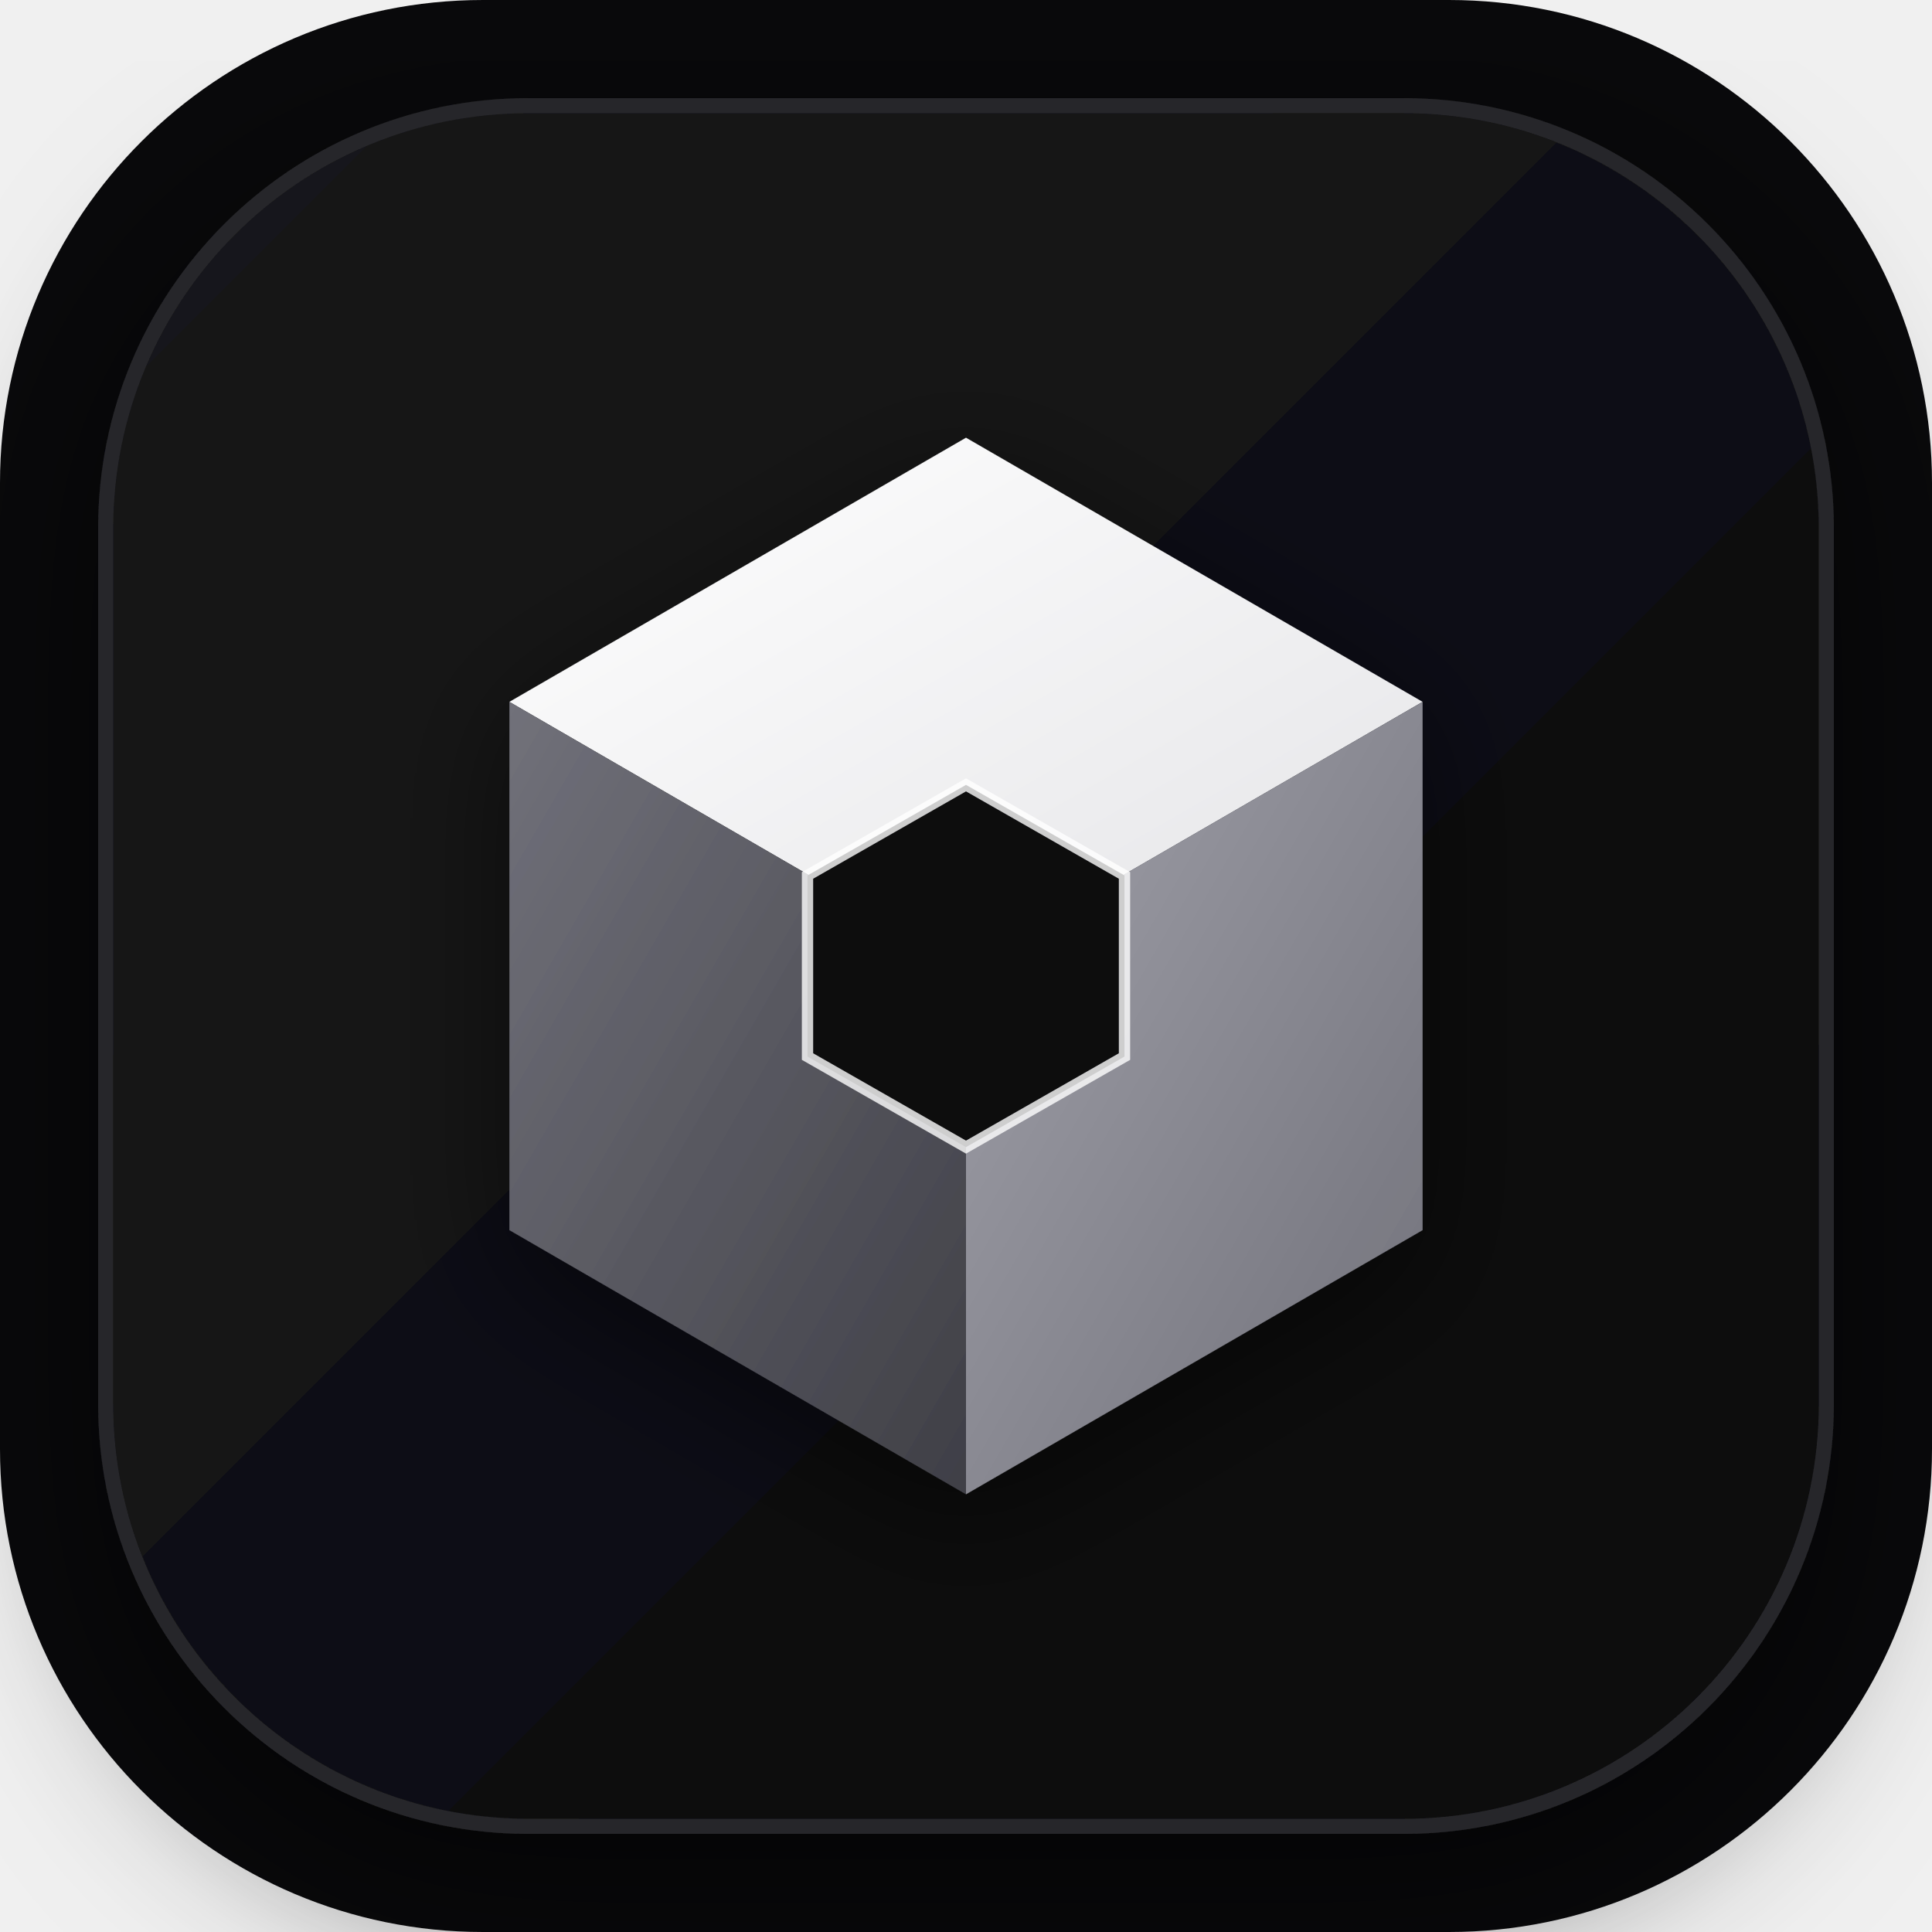
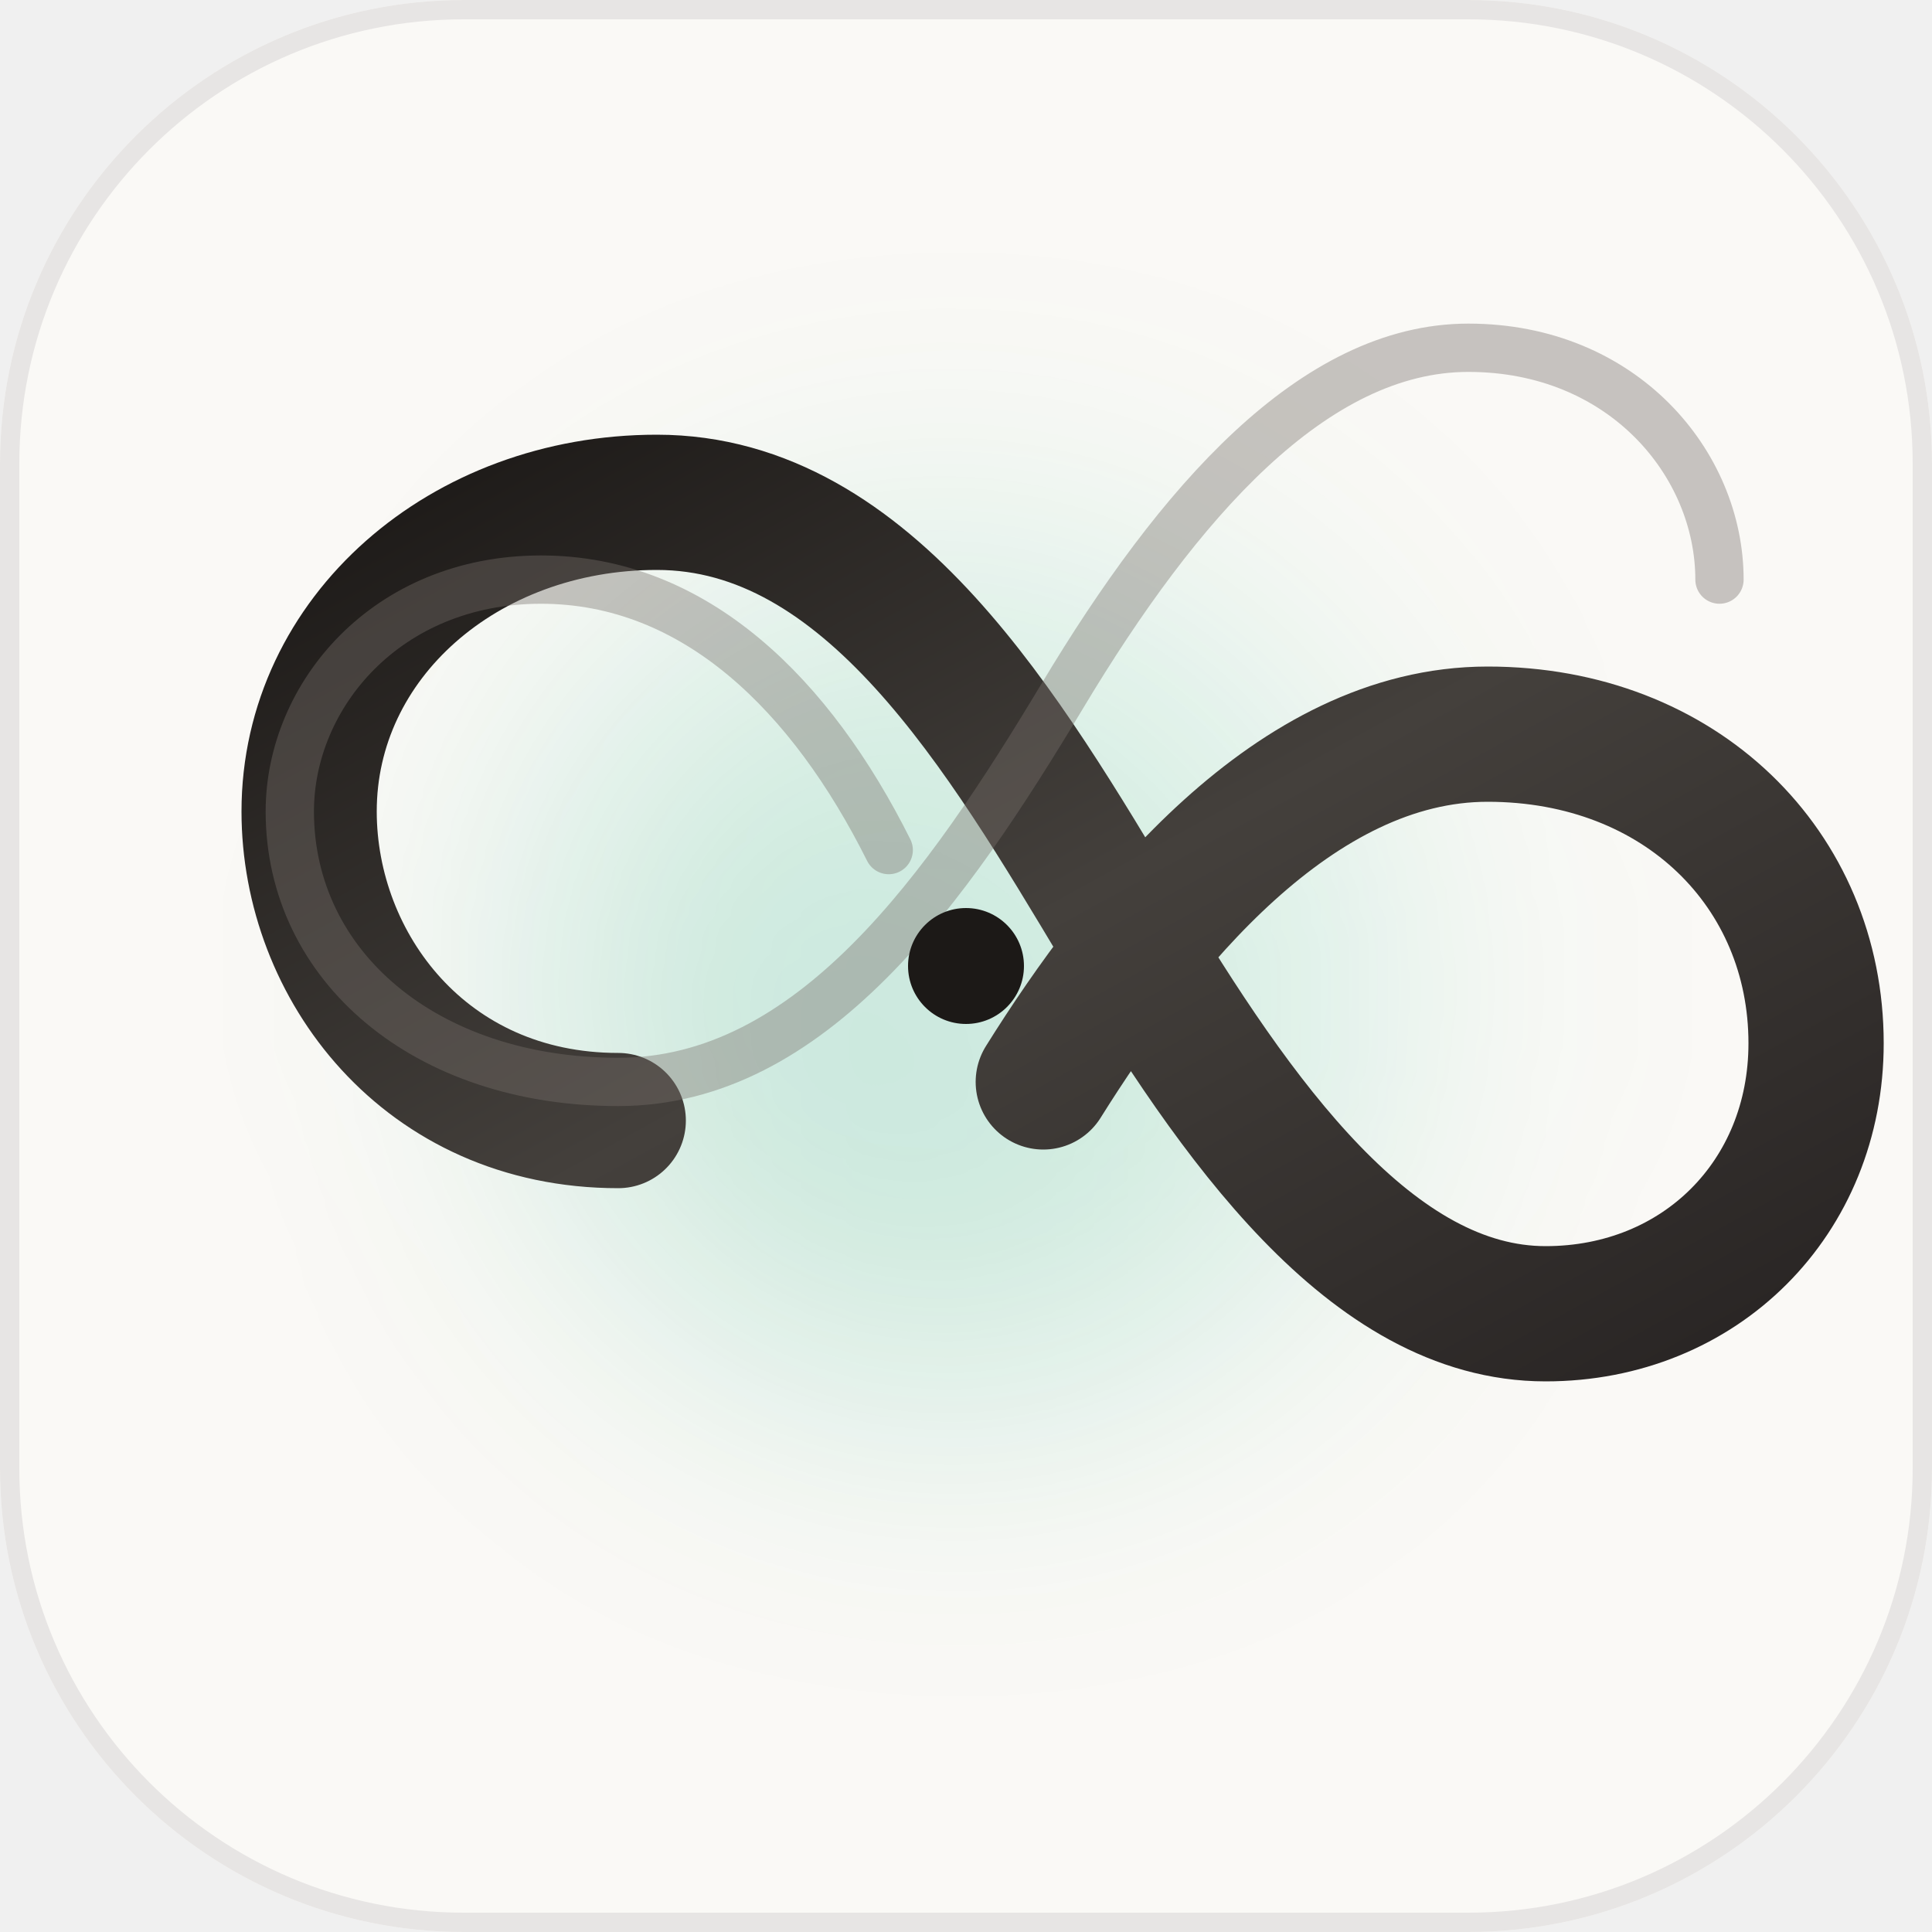
- <svg xmlns="http://www.w3.org/2000/svg" viewBox="0 0 512 512" width="100%" height="100%">
+ <svg xmlns="http://www.w3.org/2000/svg" viewBox="0 0 100 100" fill="none">
  <defs>
-     <linearGradient id="bg" x1="0%" y1="0%" x2="100%" y2="100%">
-       <stop offset="0%" stop-color="#18181b" />
-       <stop offset="100%" stop-color="#09090b" />
+     <linearGradient id="mobiusGrad" x1="0%" y1="0%" x2="100%" y2="100%">
+       <stop offset="0%" stop-color="#1C1917" />
+       <stop offset="50%" stop-color="#44403C" />
+       <stop offset="100%" stop-color="#292524" />
    </linearGradient>
-     <linearGradient id="facetTop" x1="0%" y1="0%" x2="100%" y2="100%">
-       <stop offset="0%" stop-color="#ffffff" />
-       <stop offset="100%" stop-color="#e4e4e7" />
+     <linearGradient id="accentGrad" x1="0%" y1="100%" x2="100%" y2="0%">
+       <stop offset="0%" stop-color="#059669" stop-opacity="0.25" />
+       <stop offset="100%" stop-color="#10B981" stop-opacity="0.1" />
    </linearGradient>
-     <linearGradient id="facetRight" x1="0%" y1="0%" x2="100%" y2="100%">
-       <stop offset="0%" stop-color="#a1a1aa" />
-       <stop offset="100%" stop-color="#71717a" />
-     </linearGradient>
-     <linearGradient id="facetLeft" x1="0%" y1="0%" x2="100%" y2="100%">
-       <stop offset="0%" stop-color="#71717a" />
-       <stop offset="100%" stop-color="#3f3f46" />
-     </linearGradient>
-     <filter id="shadow" x="-20%" y="-20%" width="140%" height="140%">
-       <feDropShadow dx="0" dy="16" stdDeviation="24" flood-color="#000000" flood-opacity="0.6" />
-     </filter>
  </defs>
-   <rect width="512" height="512" rx="128" fill="#09090b" />
-   <rect x="28" y="28" width="456" height="456" rx="112" fill="url(#bg)" stroke="#27272a" stroke-width="4" filter="url(#shadow)" />
-   <g transform="translate(256, 256)" filter="drop-shadow(0 8px 16px rgba(0,0,0,0.5))">
-     <polygon points="0,-140 121,-70 0,0 -121,-70" fill="url(#facetTop)" />
-     <polygon points="121,-70 121,70 0,140 0,0" fill="url(#facetRight)" />
-     <polygon points="-121,-70 0,0 0,140 -121,70" fill="url(#facetLeft)" />
-     <polygon points="0,-48 42,-24 42,24 0,48 -42,24 -42,-24" fill="#09090b" stroke="#ffffff" stroke-width="3" stroke-opacity="0.8" />
-   </g>
+   <rect width="100" height="100" rx="24" fill="#FAF9F6" />
+   <rect x="0.5" y="0.5" width="99" height="99" rx="23.5" stroke="#E7E5E4" stroke-width="1" />
+   <circle cx="50" cy="50" r="22" fill="url(#accentGrad)" filter="blur(8px)" />
+   <path d="M32 58 C 22 58, 16 50, 16 42 C 16 33, 24 26, 34 26 C 45 26, 52 38, 58 48 C 64 58, 71 68, 80 68 C 88 68, 94 62, 94 54 C 94 45, 87 38, 77 38 C 67 38, 59 48, 54 56" stroke="url(#mobiusGrad)" stroke-width="7" stroke-linecap="round" stroke-linejoin="round" />
+   <path d="M46 44 C 42 36, 36 30, 28 30 C 20 30, 15 36, 15 42 C 15 50, 22 56, 32 56 C 42 56, 49 46, 55 36 C 61 26, 68 18, 76 18 C 84 18, 89 24, 89 30" stroke="#78716C" stroke-width="2.5" stroke-linecap="round" opacity="0.4" />
+   <circle cx="50" cy="50" r="3" fill="#1C1917" />
</svg>
